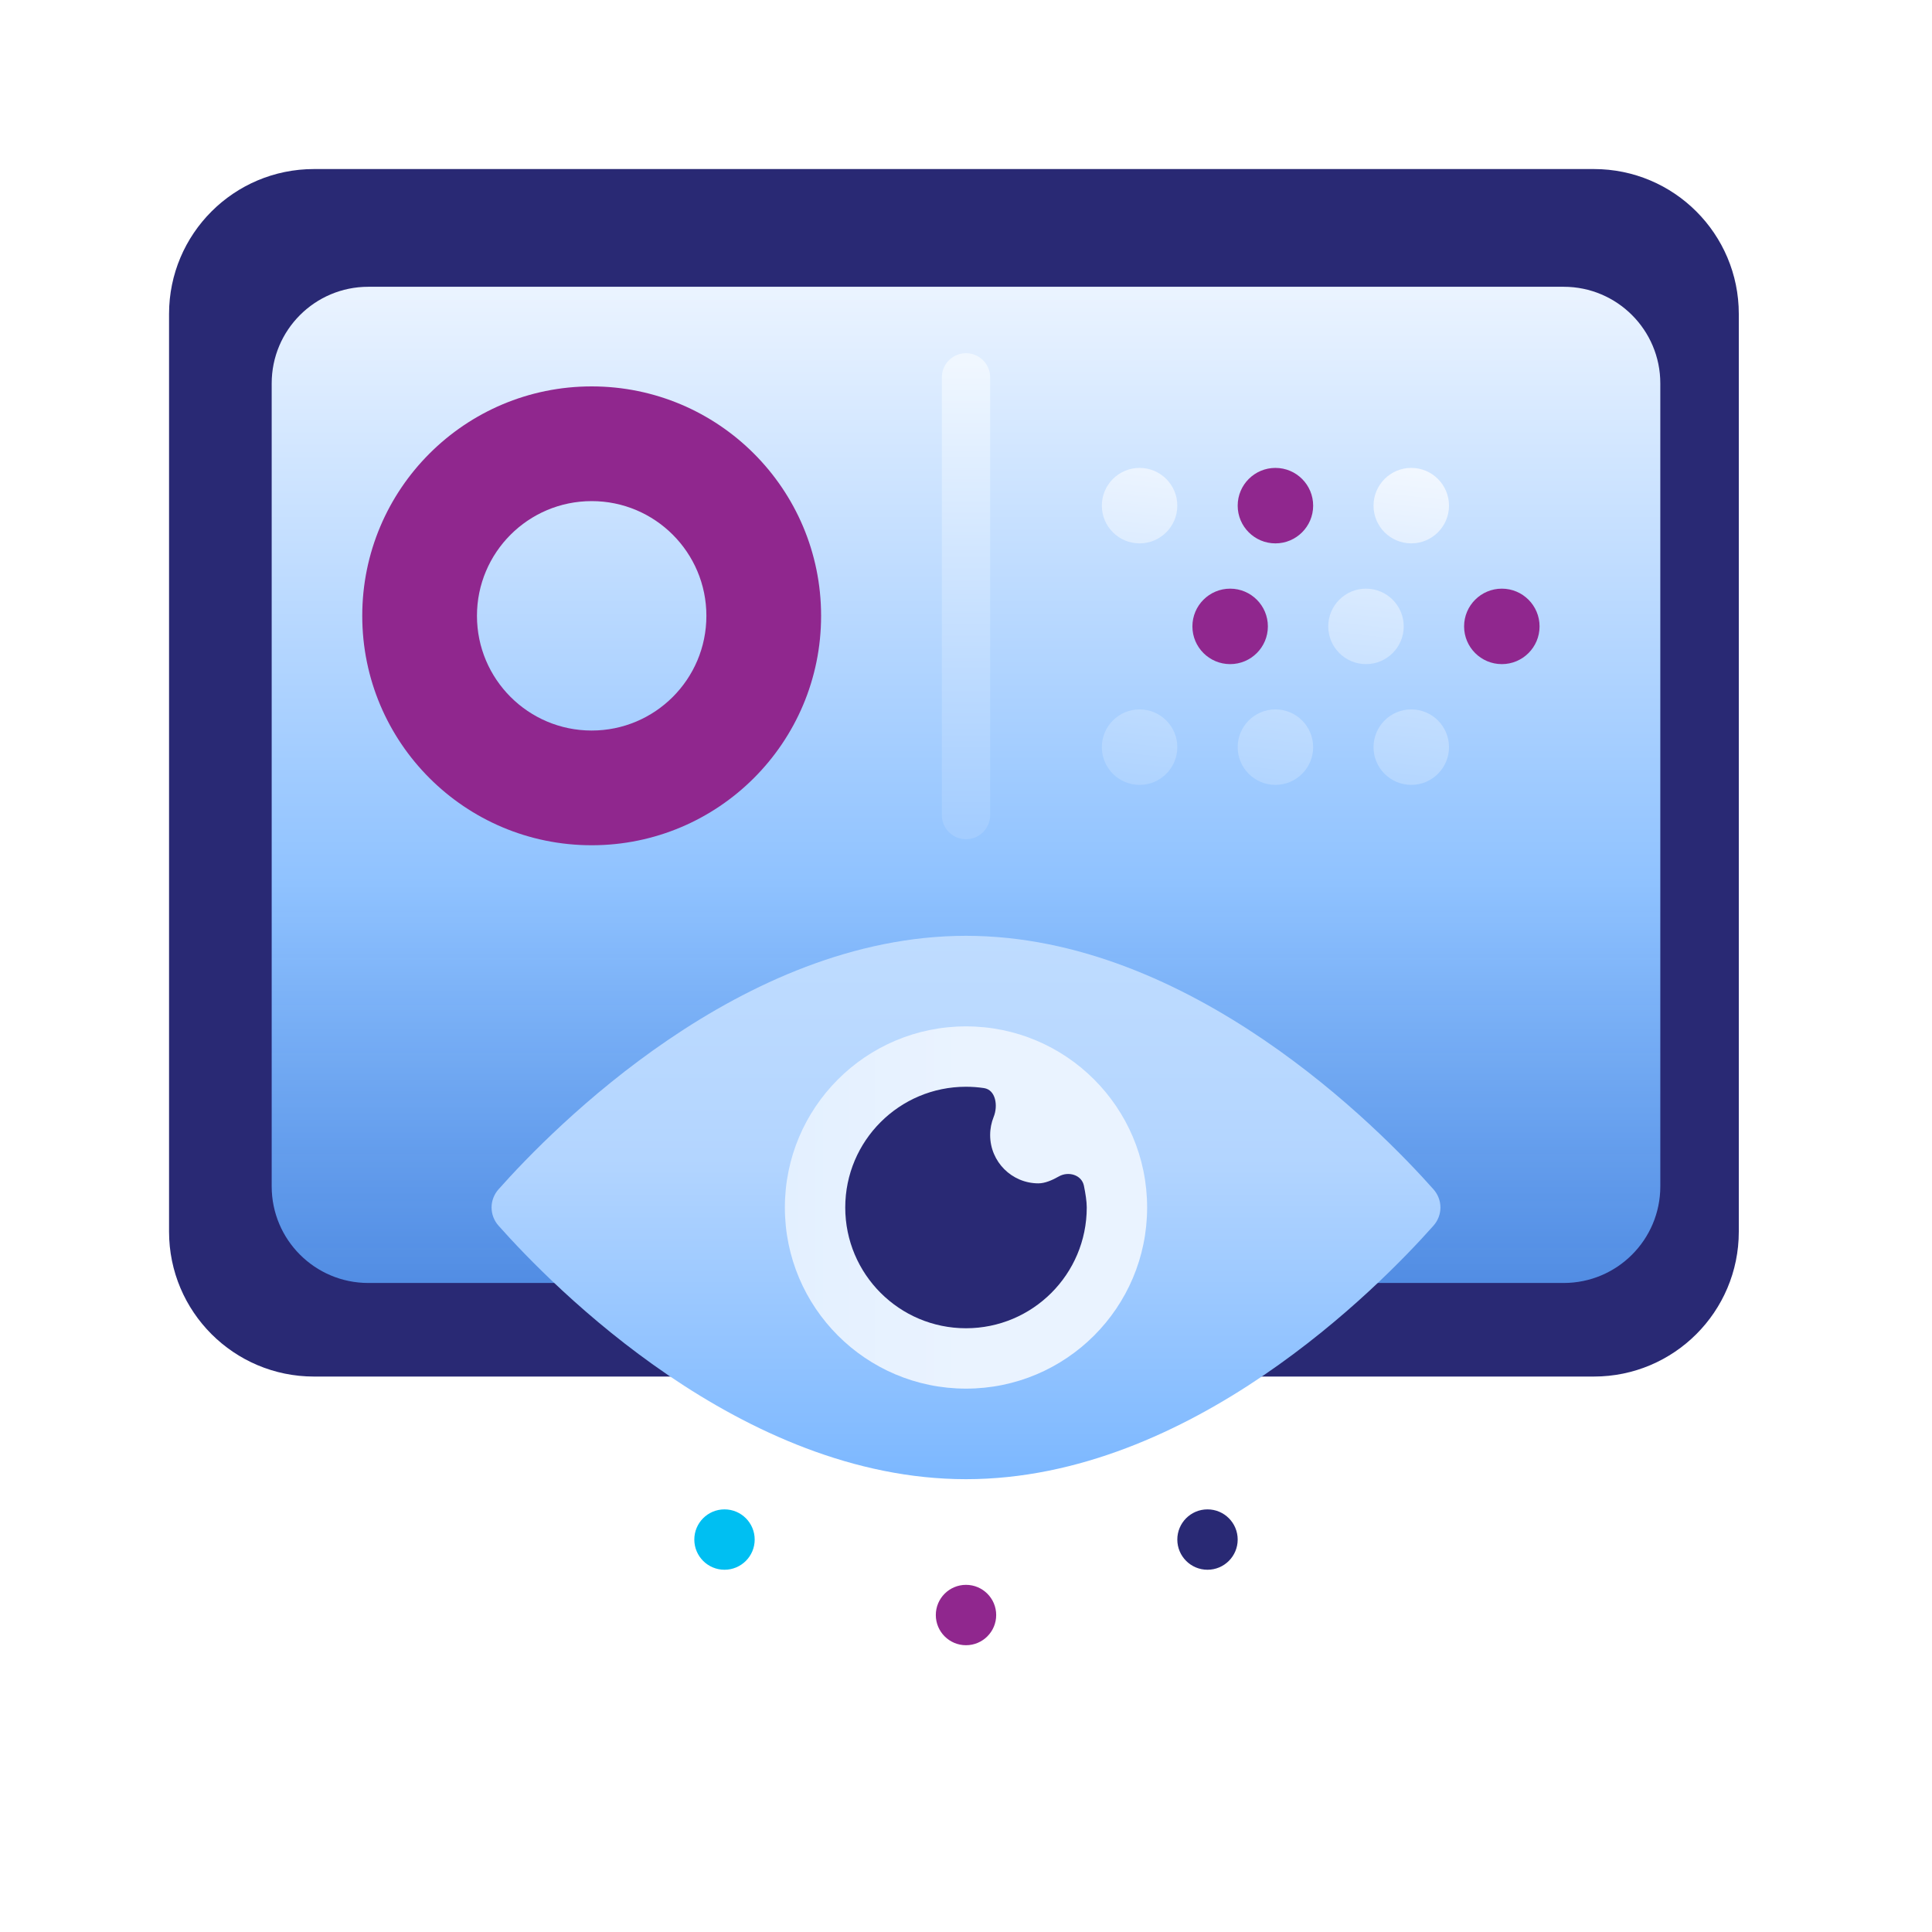
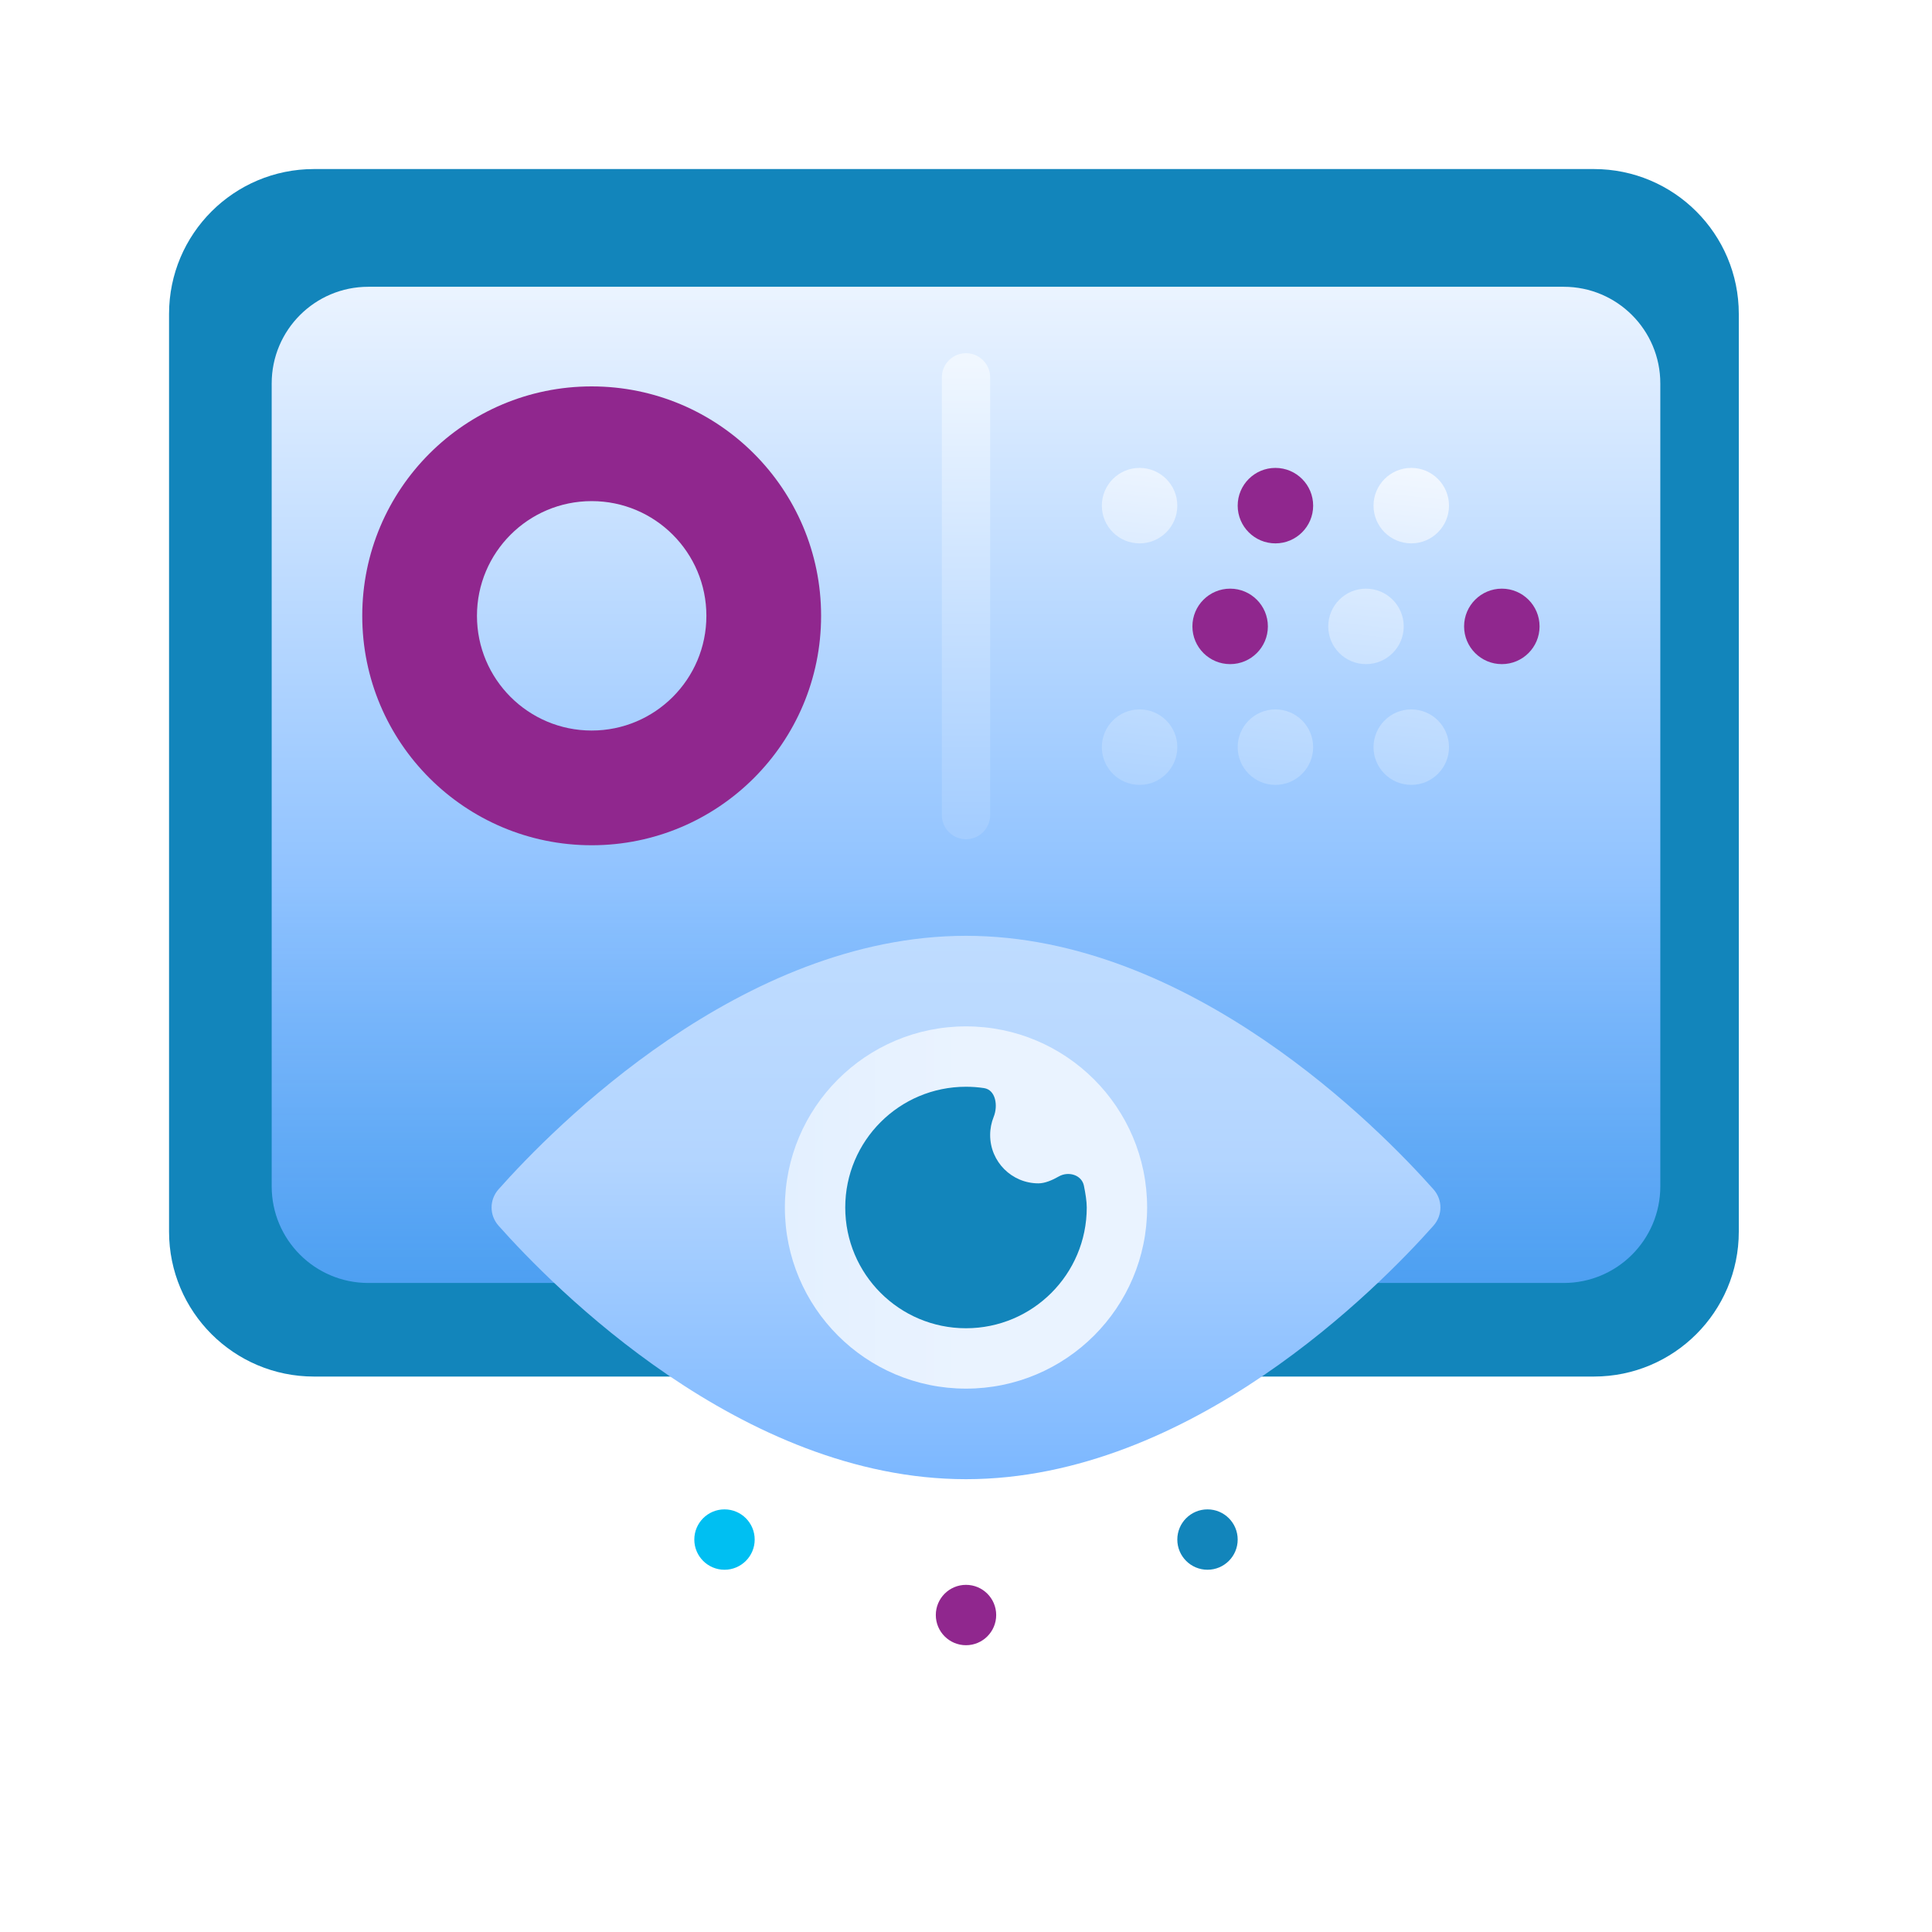
<svg xmlns="http://www.w3.org/2000/svg" width="80" height="80" viewBox="0 0 80 80" fill="none">
-   <rect x="7" y="7" width="65" height="50" rx="6" fill="#292974" />
-   <rect x="11.25" y="11.875" width="57.5" height="41.25" rx="4" fill="url(#paint0_linear_237_22507)" />
+   <rect x="7" y="7" width="65" height="50" rx="6" fill="#1285BB" />
+   <rect x="11.25" y="11.875" width="57.5" height="41.25" rx="4" fill="url(#paint0_linear_1085_15200)" />
  <path fill-rule="evenodd" clip-rule="evenodd" d="M24.5 35C29.747 35 34 30.747 34 25.5C34 20.253 29.747 16 24.5 16C19.253 16 15 20.253 15 25.5C15 30.747 19.253 35 24.5 35ZM24.5 30.25C27.123 30.25 29.25 28.123 29.25 25.5C29.25 22.877 27.123 20.75 24.5 20.75C21.877 20.75 19.75 22.877 19.75 25.5C19.75 28.123 21.877 30.25 24.5 30.25Z" fill="#90278E" />
-   <path d="M40 15.625L40 33.75" stroke="url(#paint1_linear_237_22507)" stroke-width="2" stroke-linecap="round" />
-   <path d="M48.75 20.938C48.75 21.8 48.05 22.5 47.188 22.5C46.325 22.5 45.625 21.8 45.625 20.938C45.625 20.075 46.325 19.375 47.188 19.375C48.05 19.375 48.75 20.075 48.75 20.938Z" fill="url(#paint2_linear_237_22507)" />
-   <path d="M48.75 30.938C48.75 31.8 48.05 32.5 47.188 32.5C46.325 32.5 45.625 31.8 45.625 30.938C45.625 30.075 46.325 29.375 47.188 29.375C48.05 29.375 48.75 30.075 48.75 30.938Z" fill="url(#paint3_linear_237_22507)" />
+   <path d="M40 15.625L40 33.75" stroke="url(#paint1_linear_1085_15200)" stroke-width="2" stroke-linecap="round" />
+   <path d="M48.75 20.938C48.75 21.8 48.05 22.5 47.188 22.5C46.325 22.5 45.625 21.8 45.625 20.938C45.625 20.075 46.325 19.375 47.188 19.375C48.05 19.375 48.75 20.075 48.75 20.938Z" fill="url(#paint2_linear_1085_15200)" />
+   <path d="M48.75 30.938C48.75 31.8 48.05 32.5 47.188 32.5C46.325 32.5 45.625 31.8 45.625 30.938C45.625 30.075 46.325 29.375 47.188 29.375C48.05 29.375 48.75 30.075 48.75 30.938Z" fill="url(#paint3_linear_1085_15200)" />
  <path d="M50.938 27.5C51.8 27.5 52.5 26.8 52.5 25.938C52.5 25.075 51.8 24.375 50.938 24.375C50.075 24.375 49.375 25.075 49.375 25.938C49.375 26.8 50.075 27.5 50.938 27.5Z" fill="#90278E" />
  <path d="M54.375 20.938C54.375 21.8 53.675 22.5 52.812 22.5C51.95 22.5 51.25 21.8 51.25 20.938C51.25 20.075 51.95 19.375 52.812 19.375C53.675 19.375 54.375 20.075 54.375 20.938Z" fill="#90278E" />
-   <path d="M52.812 32.5C53.675 32.5 54.375 31.8 54.375 30.938C54.375 30.075 53.675 29.375 52.812 29.375C51.95 29.375 51.25 30.075 51.25 30.938C51.25 31.8 51.95 32.5 52.812 32.5Z" fill="url(#paint4_linear_237_22507)" />
-   <path d="M58.125 25.938C58.125 26.8 57.425 27.5 56.562 27.5C55.7 27.5 55 26.8 55 25.938C55 25.075 55.7 24.375 56.562 24.375C57.425 24.375 58.125 25.075 58.125 25.938Z" fill="url(#paint5_linear_237_22507)" />
-   <path d="M58.438 22.5C59.3 22.5 60 21.8 60 20.938C60 20.075 59.3 19.375 58.438 19.375C57.575 19.375 56.875 20.075 56.875 20.938C56.875 21.8 57.575 22.5 58.438 22.5Z" fill="url(#paint6_linear_237_22507)" />
-   <path d="M60 30.938C60 31.8 59.3 32.5 58.438 32.5C57.575 32.5 56.875 31.8 56.875 30.938C56.875 30.075 57.575 29.375 58.438 29.375C59.3 29.375 60 30.075 60 30.938Z" fill="url(#paint7_linear_237_22507)" />
+   <path d="M52.812 32.5C53.675 32.5 54.375 31.8 54.375 30.938C54.375 30.075 53.675 29.375 52.812 29.375C51.95 29.375 51.25 30.075 51.25 30.938C51.25 31.8 51.95 32.5 52.812 32.5Z" fill="url(#paint4_linear_1085_15200)" />
+   <path d="M58.125 25.938C58.125 26.8 57.425 27.5 56.562 27.5C55.7 27.5 55 26.8 55 25.938C55 25.075 55.7 24.375 56.562 24.375C57.425 24.375 58.125 25.075 58.125 25.938Z" fill="url(#paint5_linear_1085_15200)" />
+   <path d="M58.438 22.5C59.3 22.5 60 21.8 60 20.938C60 20.075 59.3 19.375 58.438 19.375C57.575 19.375 56.875 20.075 56.875 20.938C56.875 21.8 57.575 22.5 58.438 22.5Z" fill="url(#paint6_linear_1085_15200)" />
+   <path d="M60 30.938C60 31.8 59.3 32.5 58.438 32.5C57.575 32.5 56.875 31.8 56.875 30.938C56.875 30.075 57.575 29.375 58.438 29.375C59.3 29.375 60 30.075 60 30.938Z" fill="url(#paint7_linear_1085_15200)" />
  <path d="M62.188 27.5C63.05 27.5 63.75 26.8 63.75 25.938C63.75 25.075 63.05 24.375 62.188 24.375C61.325 24.375 60.625 25.075 60.625 25.938C60.625 26.8 61.325 27.5 62.188 27.5Z" fill="#90278E" />
-   <path d="M59.355 49.245C59.742 49.68 59.742 50.32 59.355 50.755C57.115 53.277 49.299 61.25 40 61.25C30.701 61.25 22.885 53.277 20.645 50.755C20.258 50.32 20.258 49.68 20.645 49.245C22.885 46.723 30.701 38.75 40 38.75C49.299 38.75 57.115 46.723 59.355 49.245Z" fill="url(#paint8_linear_237_22507)" />
-   <circle cx="40" cy="50" r="7.5" fill="url(#paint9_linear_237_22507)" />
-   <path d="M40 55C42.761 55 45 52.761 45 50C45 49.746 44.947 49.412 44.882 49.096C44.789 48.648 44.241 48.487 43.844 48.714C43.568 48.872 43.263 49 43 49C41.895 49 41 48.105 41 47C41 46.735 41.052 46.482 41.145 46.25C41.332 45.789 41.235 45.128 40.743 45.055C40.501 45.019 40.252 45 40 45C37.239 45 35 47.239 35 50C35 52.761 37.239 55 40 55Z" fill="#292974" />
+   <path d="M59.355 49.245C59.742 49.68 59.742 50.32 59.355 50.755C57.115 53.277 49.299 61.25 40 61.25C30.701 61.25 22.885 53.277 20.645 50.755C20.258 50.32 20.258 49.68 20.645 49.245C22.885 46.723 30.701 38.75 40 38.75C49.299 38.75 57.115 46.723 59.355 49.245Z" fill="url(#paint8_linear_1085_15200)" />
+   <circle cx="40" cy="50" r="7.5" fill="url(#paint9_linear_1085_15200)" />
+   <path d="M40 55C42.761 55 45 52.761 45 50C45 49.746 44.947 49.412 44.882 49.096C44.789 48.648 44.241 48.487 43.844 48.714C43.568 48.872 43.263 49 43 49C41.895 49 41 48.105 41 47C41 46.735 41.052 46.482 41.145 46.25C41.332 45.789 41.235 45.128 40.743 45.055C40.501 45.019 40.252 45 40 45C37.239 45 35 47.239 35 50C35 52.761 37.239 55 40 55Z" fill="#1285BB" />
  <circle cx="30" cy="63.75" r="1.25" fill="#00BFF2" />
  <circle cx="40" cy="66.875" r="1.25" fill="#90278E" />
-   <circle cx="50" cy="63.75" r="1.25" fill="#292974" />
+   <circle cx="50" cy="63.75" r="1.25" fill="#1285BB" />
  <defs>
-     <linearGradient id="paint0_linear_237_22507" x1="40" y1="9.688" x2="40" y2="53.125" gradientUnits="userSpaceOnUse">
+     <linearGradient id="paint0_linear_1085_15200" x1="40" y1="9.688" x2="40" y2="53.125" gradientUnits="userSpaceOnUse">
      <stop stop-color="#F3F8FF" />
      <stop offset="0.62" stop-color="#8FC2FF" />
      <stop offset="1" stop-color="#5CA6FF" stop-opacity="0.8" />
    </linearGradient>
-     <linearGradient id="paint1_linear_237_22507" x1="39" y1="15" x2="39" y2="34.375" gradientUnits="userSpaceOnUse">
+     <linearGradient id="paint1_linear_1085_15200" x1="39" y1="15" x2="39" y2="34.375" gradientUnits="userSpaceOnUse">
      <stop stop-color="#F0F7FF" />
      <stop offset="1" stop-color="#A4CDFF" />
    </linearGradient>
-     <linearGradient id="paint2_linear_237_22507" x1="60.427" y1="19.375" x2="58.808" y2="33.918" gradientUnits="userSpaceOnUse">
+     <linearGradient id="paint2_linear_1085_15200" x1="60.427" y1="19.375" x2="58.808" y2="33.918" gradientUnits="userSpaceOnUse">
      <stop stop-color="#F3F8FF" />
      <stop offset="1" stop-color="#AED3FF" />
    </linearGradient>
-     <linearGradient id="paint3_linear_237_22507" x1="60.427" y1="19.375" x2="58.808" y2="33.918" gradientUnits="userSpaceOnUse">
+     <linearGradient id="paint3_linear_1085_15200" x1="60.427" y1="19.375" x2="58.808" y2="33.918" gradientUnits="userSpaceOnUse">
      <stop stop-color="#F3F8FF" />
      <stop offset="1" stop-color="#AED3FF" />
    </linearGradient>
-     <linearGradient id="paint4_linear_237_22507" x1="60.427" y1="19.375" x2="58.808" y2="33.918" gradientUnits="userSpaceOnUse">
+     <linearGradient id="paint4_linear_1085_15200" x1="60.427" y1="19.375" x2="58.808" y2="33.918" gradientUnits="userSpaceOnUse">
      <stop stop-color="#F3F8FF" />
      <stop offset="1" stop-color="#AED3FF" />
    </linearGradient>
-     <linearGradient id="paint5_linear_237_22507" x1="60.427" y1="19.375" x2="58.808" y2="33.918" gradientUnits="userSpaceOnUse">
+     <linearGradient id="paint5_linear_1085_15200" x1="60.427" y1="19.375" x2="58.808" y2="33.918" gradientUnits="userSpaceOnUse">
      <stop stop-color="#F3F8FF" />
      <stop offset="1" stop-color="#AED3FF" />
    </linearGradient>
-     <linearGradient id="paint6_linear_237_22507" x1="60.427" y1="19.375" x2="58.808" y2="33.918" gradientUnits="userSpaceOnUse">
+     <linearGradient id="paint6_linear_1085_15200" x1="60.427" y1="19.375" x2="58.808" y2="33.918" gradientUnits="userSpaceOnUse">
      <stop stop-color="#F3F8FF" />
      <stop offset="1" stop-color="#AED3FF" />
    </linearGradient>
-     <linearGradient id="paint7_linear_237_22507" x1="60.427" y1="19.375" x2="58.808" y2="33.918" gradientUnits="userSpaceOnUse">
+     <linearGradient id="paint7_linear_1085_15200" x1="60.427" y1="19.375" x2="58.808" y2="33.918" gradientUnits="userSpaceOnUse">
      <stop stop-color="#F3F8FF" />
      <stop offset="1" stop-color="#AED3FF" />
    </linearGradient>
-     <linearGradient id="paint8_linear_237_22507" x1="40" y1="38.75" x2="40" y2="61.875" gradientUnits="userSpaceOnUse">
+     <linearGradient id="paint8_linear_1085_15200" x1="40" y1="38.75" x2="40" y2="61.875" gradientUnits="userSpaceOnUse">
      <stop stop-color="#BFDCFF" />
      <stop offset="0.396" stop-color="#B3D5FF" />
      <stop offset="1" stop-color="#79B6FF" />
    </linearGradient>
-     <linearGradient id="paint9_linear_237_22507" x1="47.5" y1="50" x2="32.5" y2="50" gradientUnits="userSpaceOnUse">
+     <linearGradient id="paint9_linear_1085_15200" x1="47.5" y1="50" x2="32.5" y2="50" gradientUnits="userSpaceOnUse">
      <stop stop-color="#EAF3FF" />
      <stop offset="0.505" stop-color="#EAF3FF" />
      <stop offset="1" stop-color="#E3F0FF" />
    </linearGradient>
  </defs>
</svg>
